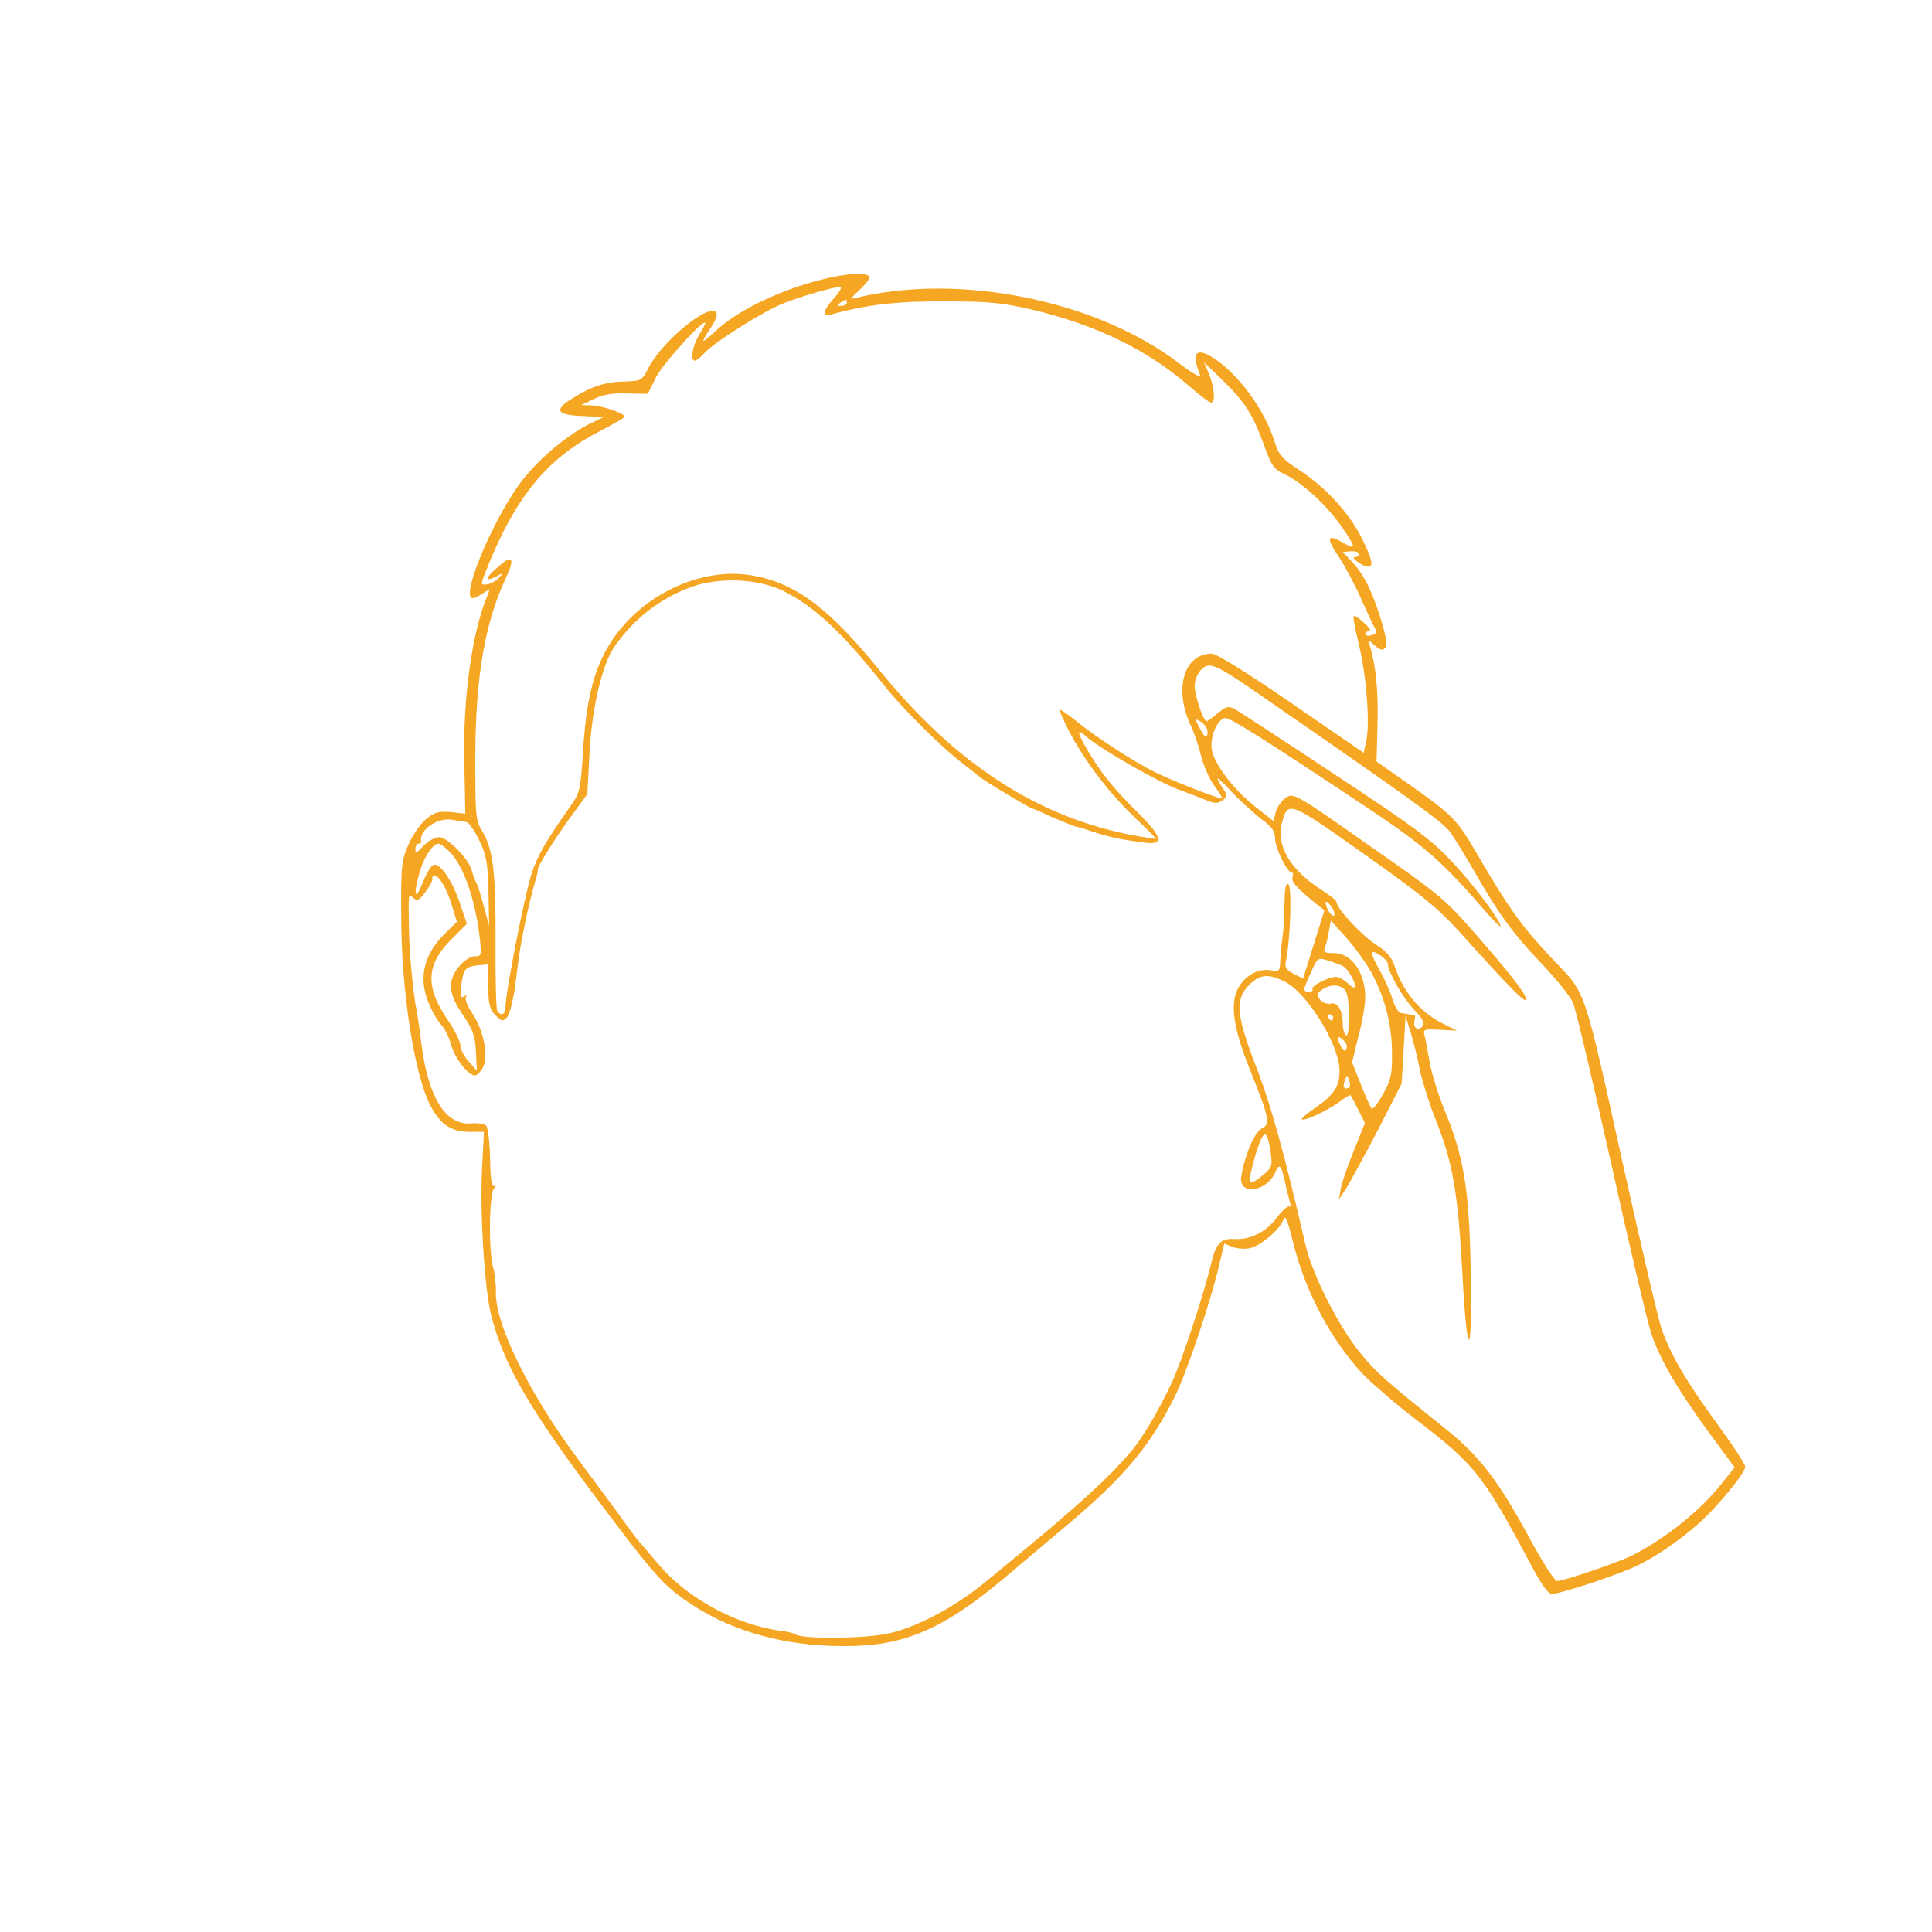
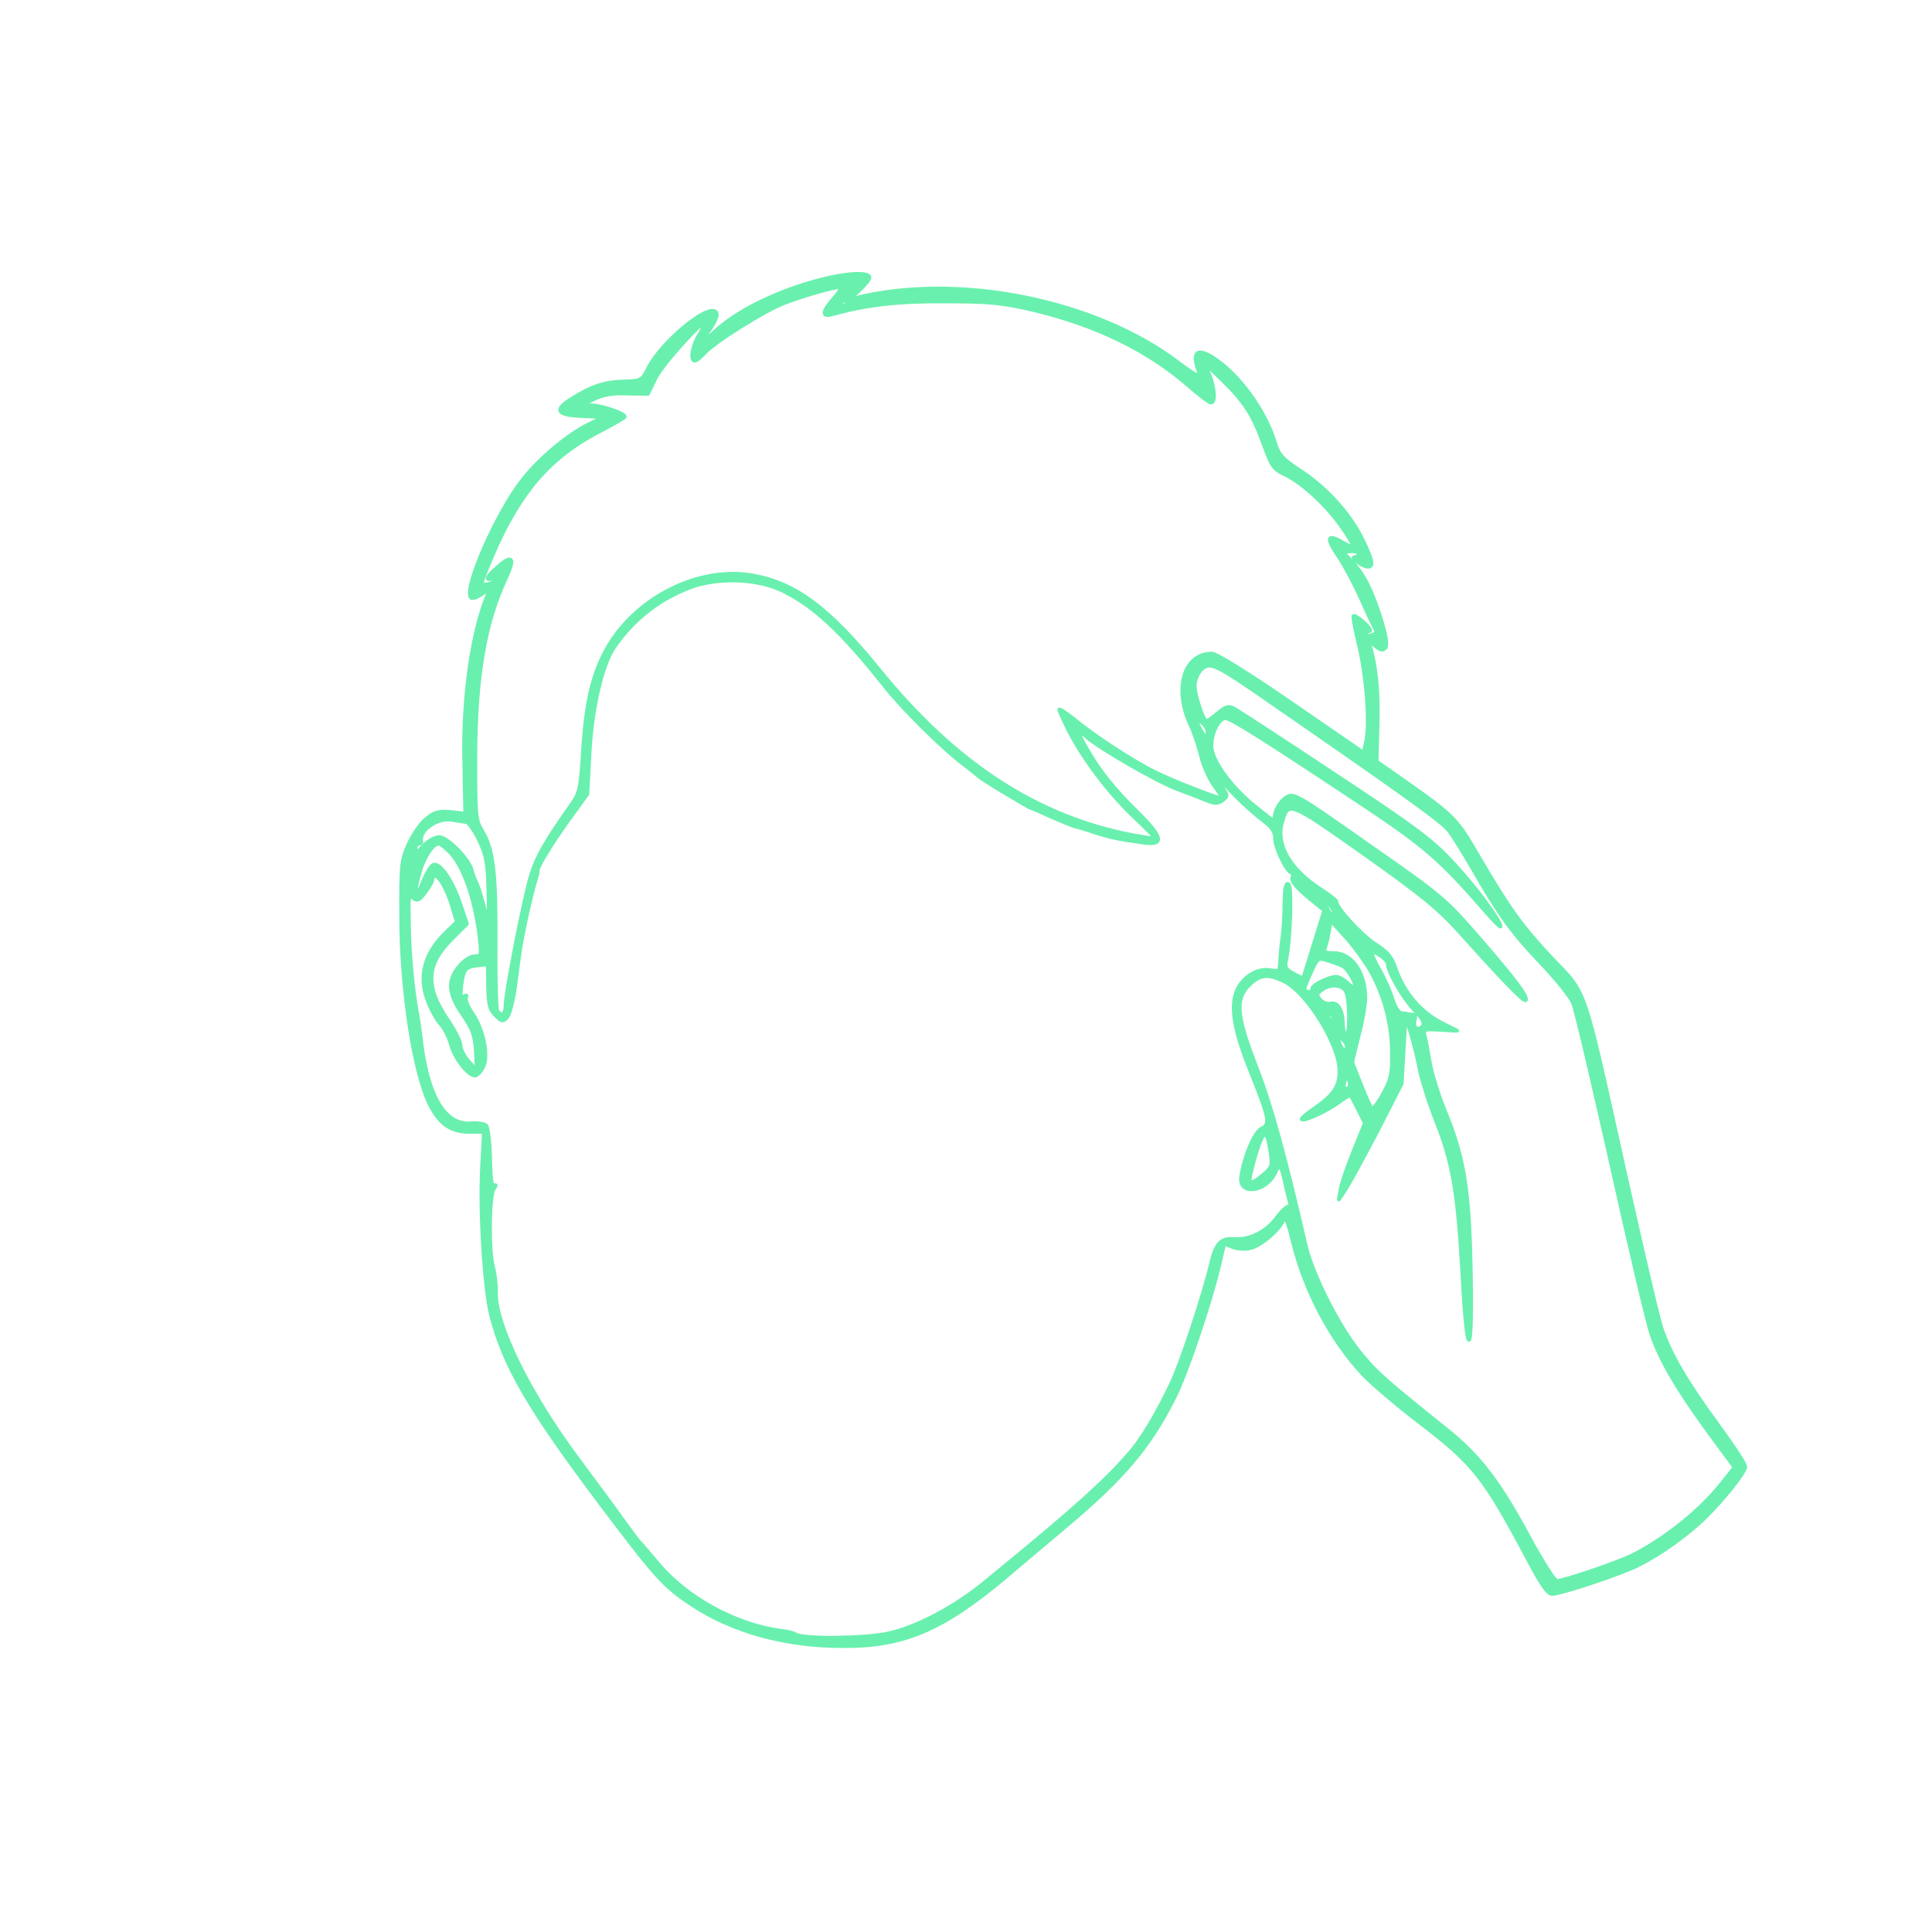
<svg xmlns="http://www.w3.org/2000/svg" version="1.0" width="600pt" height="600pt" viewBox="0 0 600 600" preserveAspectRatio="xMidYMid meet">
-   <g transform="translate(0,600) scale(0.1,-0.1)" fill="#F5A623" stroke="none">
+   <g transform="translate(0,600) scale(0.1,-0.1)" fill="#69F0AE" stroke="#69F0AE" stroke-width="12" stroke-linejoin="round" stroke-linecap="round">
    <path d="M2545 5130 c-131 -34 -257 -96 -325 -160 -43 -40 -46 -38 -14 10 19 29 24 44 17 51 -26 26 -170 -95 -210 -175 -19 -38 -22 -39 -75 -41 -59 -1 -101 -15 -160 -52 -59 -36 -50 -52 30 -55 l67 -3 -45 -22 c-67 -33 -154 -106 -205 -171 -82 -102 -187 -343 -162 -368 4 -4 18 1 33 11 26 17 27 17 19 -1 -49 -116 -78 -322 -73 -523 l3 -158 -45 5 c-38 3 -51 0 -77 -22 -17 -14 -41 -49 -54 -78 -22 -49 -24 -65 -23 -223 0 -228 40 -489 90 -587 30 -59 65 -83 122 -83 l45 0 -6 -115 c-7 -139 8 -373 28 -453 40 -158 118 -292 344 -592 168 -223 194 -252 281 -309 124 -82 288 -128 465 -128 190 -2 312 50 506 213 41 35 128 108 192 162 175 147 258 245 334 397 36 70 110 289 138 406 l17 72 27 -11 c15 -5 39 -7 54 -3 34 8 94 60 103 89 5 16 13 -2 30 -72 38 -153 118 -303 217 -409 29 -30 105 -95 169 -144 175 -134 204 -169 343 -430 41 -78 62 -108 75 -108 27 0 220 64 271 91 66 33 148 92 202 144 60 59 127 143 127 160 0 8 -38 66 -85 130 -98 134 -147 218 -175 299 -11 32 -62 252 -115 489 -130 586 -117 547 -224 659 -95 101 -134 155 -231 321 -66 114 -76 124 -225 229 l-90 63 3 115 c3 102 -5 183 -24 245 -7 20 -6 20 15 1 16 -14 24 -17 32 -9 8 8 5 31 -11 85 -28 91 -54 144 -91 183 l-29 31 25 2 c14 1 25 -3 25 -8 0 -6 -5 -10 -12 -10 -16 0 23 -29 40 -30 19 0 14 22 -19 89 -39 78 -114 160 -194 211 -52 34 -64 48 -75 83 -30 102 -115 218 -196 268 -51 31 -64 12 -37 -56 3 -10 -26 7 -67 38 -256 195 -683 281 -1005 201 -15 -4 -12 2 13 24 17 16 32 34 32 40 0 18 -74 14 -155 -8z m46 -55 c-37 -42 -40 -60 -8 -51 110 30 205 41 352 40 137 0 176 -4 272 -26 197 -47 358 -125 486 -237 32 -28 62 -51 68 -51 14 0 11 46 -6 88 l-16 37 57 -55 c71 -69 95 -108 129 -201 24 -66 30 -76 65 -92 55 -26 134 -99 181 -169 41 -60 41 -67 -1 -43 -50 29 -53 15 -9 -49 16 -25 46 -80 65 -123 19 -43 39 -85 44 -94 7 -13 4 -18 -11 -22 -10 -3 -19 -1 -19 4 0 5 6 9 13 9 6 0 -1 12 -17 26 -15 14 -30 23 -32 21 -3 -2 5 -42 16 -88 24 -98 35 -248 23 -300 l-8 -37 -224 154 c-138 95 -233 154 -248 154 -86 0 -118 -108 -66 -221 12 -24 26 -68 33 -96 7 -29 25 -71 41 -93 16 -22 27 -40 25 -40 -15 0 -160 57 -211 83 -67 33 -188 112 -252 165 -24 19 -43 31 -43 28 0 -4 12 -30 26 -59 45 -89 121 -191 199 -267 41 -39 75 -73 75 -75 0 -1 -33 4 -72 11 -297 57 -551 222 -788 514 -154 190 -258 268 -389 292 -164 31 -357 -62 -450 -216 -48 -80 -70 -170 -80 -323 -7 -121 -11 -136 -35 -170 -79 -112 -107 -160 -125 -216 -21 -63 -81 -369 -81 -413 0 -25 -14 -32 -26 -13 -3 6 -6 102 -5 214 1 215 -7 287 -42 345 -20 32 -21 48 -21 230 1 247 29 415 96 557 28 60 19 72 -25 33 -41 -35 -43 -49 -5 -30 22 12 22 12 6 -6 -10 -10 -26 -18 -37 -19 -19 -2 -19 -1 -1 44 90 227 187 346 351 431 44 23 79 43 79 46 0 10 -70 34 -102 35 l-33 1 40 19 c28 14 58 19 104 17 l63 -1 24 49 c20 42 154 190 154 170 0 -3 -9 -20 -20 -38 -20 -34 -27 -78 -12 -78 5 0 17 10 28 22 31 35 190 135 252 158 61 23 148 48 171 49 7 1 0 -14 -18 -34z m39 -15 c0 -5 -8 -10 -17 -10 -15 0 -16 2 -3 10 19 12 20 12 20 0z m-200 -894 c97 -47 186 -130 317 -296 55 -70 184 -198 248 -245 22 -17 42 -33 45 -36 5 -7 158 -99 164 -99 2 0 30 -12 62 -27 33 -14 64 -27 71 -29 7 -1 34 -9 60 -18 49 -16 77 -22 150 -32 70 -11 66 14 -14 93 -77 76 -117 127 -156 194 -33 56 -34 69 -4 42 38 -35 219 -139 282 -163 33 -12 74 -28 91 -35 26 -11 35 -11 50 -1 17 13 17 15 1 39 -28 43 -20 39 32 -16 27 -29 68 -65 90 -82 31 -23 41 -37 41 -59 0 -29 37 -106 52 -106 4 0 5 -6 2 -14 -5 -14 14 -35 75 -84 l24 -19 -33 -106 -33 -106 -30 15 c-24 13 -28 20 -23 42 13 61 19 229 7 236 -8 5 -11 -13 -12 -61 0 -37 -3 -84 -6 -103 -3 -19 -6 -52 -7 -72 -1 -33 -3 -36 -26 -32 -37 8 -77 -11 -101 -48 -31 -49 -21 -127 34 -263 60 -149 63 -167 35 -180 -21 -10 -52 -81 -63 -147 -11 -61 76 -52 105 10 13 31 19 25 31 -30 5 -24 12 -51 15 -62 4 -10 2 -16 -2 -13 -5 3 -23 -13 -39 -35 -34 -45 -83 -69 -132 -66 -42 3 -57 -14 -72 -77 -21 -90 -92 -306 -122 -369 -44 -94 -98 -184 -134 -222 -5 -6 -21 -24 -36 -40 -14 -16 -61 -61 -105 -101 -73 -65 -121 -106 -305 -257 -95 -78 -213 -140 -300 -159 -74 -16 -264 -18 -288 -3 -6 4 -25 9 -43 11 -138 17 -293 100 -383 207 -27 32 -55 65 -62 72 -6 7 -29 38 -50 67 -21 30 -84 115 -139 189 -150 201 -257 418 -254 518 1 20 -3 55 -9 77 -14 52 -12 226 3 244 7 10 7 13 0 8 -7 -4 -11 23 -12 86 -1 50 -7 96 -12 101 -6 6 -27 9 -49 7 -77 -5 -130 79 -152 244 -5 44 -12 91 -15 105 -12 63 -23 183 -24 260 -2 109 -2 104 14 91 12 -10 19 -6 38 20 13 17 22 35 21 40 -2 5 1 9 7 9 15 0 38 -41 54 -94 l15 -49 -34 -33 c-67 -65 -86 -136 -56 -213 10 -27 28 -59 40 -72 12 -13 26 -41 32 -64 11 -41 53 -95 74 -95 6 0 18 11 25 26 18 33 2 116 -34 168 -14 21 -23 43 -19 49 4 6 1 7 -7 2 -9 -6 -11 2 -8 32 7 53 12 60 50 65 l33 3 1 -68 c1 -56 5 -73 23 -90 18 -19 23 -20 35 -7 8 8 20 53 26 100 15 115 15 117 29 185 11 55 26 116 38 155 2 8 4 16 3 18 -2 8 41 79 93 152 l61 84 7 131 c7 135 39 271 76 325 61 89 145 153 242 188 86 30 204 25 281 -12z m1518 -348 c440 -304 532 -371 554 -400 13 -18 46 -71 73 -118 80 -140 124 -200 212 -292 46 -48 90 -103 98 -122 9 -20 62 -247 120 -505 57 -258 113 -494 124 -525 28 -81 79 -168 174 -299 l84 -114 -39 -49 c-65 -83 -174 -171 -276 -223 -45 -23 -215 -81 -237 -81 -7 0 -46 61 -86 135 -95 176 -155 254 -259 337 -187 150 -216 175 -267 238 -66 81 -148 243 -169 335 -64 278 -108 438 -153 552 -62 161 -66 209 -22 254 34 33 58 36 108 12 71 -33 173 -198 173 -278 0 -49 -17 -75 -76 -116 -25 -17 -44 -33 -41 -35 7 -7 80 27 115 53 18 14 35 23 36 22 2 -2 13 -23 24 -45 l21 -42 -34 -84 c-19 -47 -38 -101 -41 -119 l-6 -34 23 35 c12 19 56 100 98 180 l74 145 6 105 6 105 17 -55 c9 -30 22 -82 28 -115 7 -33 29 -103 50 -156 52 -130 68 -223 82 -481 15 -283 32 -258 25 37 -5 237 -22 336 -82 480 -18 45 -39 111 -45 146 -6 35 -13 73 -16 84 -5 18 -1 20 48 17 l53 -3 -40 20 c-72 35 -124 96 -151 173 -12 36 -25 52 -65 77 -43 29 -119 111 -119 131 0 4 -22 21 -50 39 -93 60 -138 137 -119 205 19 70 20 70 255 -96 183 -130 230 -168 302 -248 131 -146 194 -211 200 -206 8 9 -31 62 -143 191 -107 123 -117 132 -344 290 -227 160 -234 163 -257 148 -13 -8 -27 -28 -32 -44 l-7 -29 -57 45 c-69 55 -127 132 -135 178 -6 39 19 97 43 97 16 0 121 -66 429 -271 190 -126 243 -173 378 -329 26 -30 47 -51 47 -47 0 18 -82 128 -151 201 -63 68 -117 108 -364 271 -159 106 -300 197 -312 204 -18 9 -26 7 -51 -14 -17 -14 -32 -25 -35 -25 -10 0 -37 81 -37 110 0 17 9 39 20 50 27 27 43 20 218 -102z m-198 -90 c0 -26 -7 -22 -25 12 -16 30 -15 30 5 18 11 -7 20 -21 20 -30z m-2302 -281 c7 0 25 -25 40 -56 23 -48 27 -71 29 -161 l2 -105 -15 55 c-8 30 -18 64 -23 75 -6 11 -13 30 -16 42 -10 37 -76 103 -101 103 -13 0 -35 -12 -49 -27 -20 -22 -25 -24 -25 -10 0 9 5 17 10 17 6 0 9 3 8 8 -7 34 52 75 97 66 17 -3 36 -6 43 -7z m-52 -92 c43 -43 78 -143 93 -260 7 -63 7 -65 -15 -65 -13 0 -33 -13 -48 -31 -37 -44 -34 -85 11 -150 31 -45 38 -64 41 -114 l3 -60 -25 28 c-14 15 -26 38 -26 50 0 12 -18 48 -40 80 -70 103 -67 171 11 249 l49 49 -21 62 c-24 72 -63 129 -83 121 -8 -3 -23 -29 -34 -57 -24 -60 -29 -34 -8 37 14 47 41 86 58 86 5 0 20 -11 34 -25z m2741 -175 c7 -10 9 -21 5 -24 -4 -2 -12 7 -19 20 -13 29 -3 32 14 4z m122 -200 c42 -78 64 -163 64 -250 1 -65 -3 -83 -28 -128 -16 -29 -32 -49 -35 -45 -4 5 -20 39 -34 76 l-27 68 20 82 c12 44 21 98 21 118 0 79 -42 139 -98 139 -28 0 -33 3 -27 18 4 9 9 32 12 50 l6 33 48 -53 c26 -29 61 -78 78 -108z m51 27 c0 -24 46 -105 81 -142 28 -29 35 -43 27 -52 -14 -17 -31 -5 -25 18 3 10 2 18 -2 17 -3 0 -10 1 -16 2 -5 1 -16 3 -24 4 -7 0 -19 19 -26 41 -6 22 -24 62 -38 88 -34 59 -34 72 -2 51 14 -9 25 -21 25 -27z m-140 -7 c16 -7 45 -59 37 -66 -2 -3 -13 3 -22 13 -10 9 -24 18 -33 19 -20 3 -82 -27 -76 -38 3 -4 -2 -8 -10 -8 -21 0 -20 4 5 60 21 46 22 47 53 37 17 -5 38 -13 46 -17z m10 -79 c13 -26 13 -144 0 -136 -5 3 -10 20 -10 36 0 42 -16 68 -38 62 -10 -2 -25 3 -32 12 -12 15 -12 19 5 31 27 20 63 17 75 -5z m-40 -81 c0 -5 -2 -10 -4 -10 -3 0 -8 5 -11 10 -3 6 -1 10 4 10 6 0 11 -4 11 -10z m35 -73 c7 -8 10 -19 6 -26 -5 -8 -11 -3 -19 14 -13 28 -8 32 13 12z m13 -146 c-15 -5 -19 4 -11 24 6 18 7 18 13 -1 4 -10 3 -21 -2 -23z m-242 -200 c6 -42 5 -47 -27 -73 -21 -18 -35 -24 -38 -17 -2 7 7 45 19 86 25 79 35 79 46 4z" />
  </g>
</svg>
